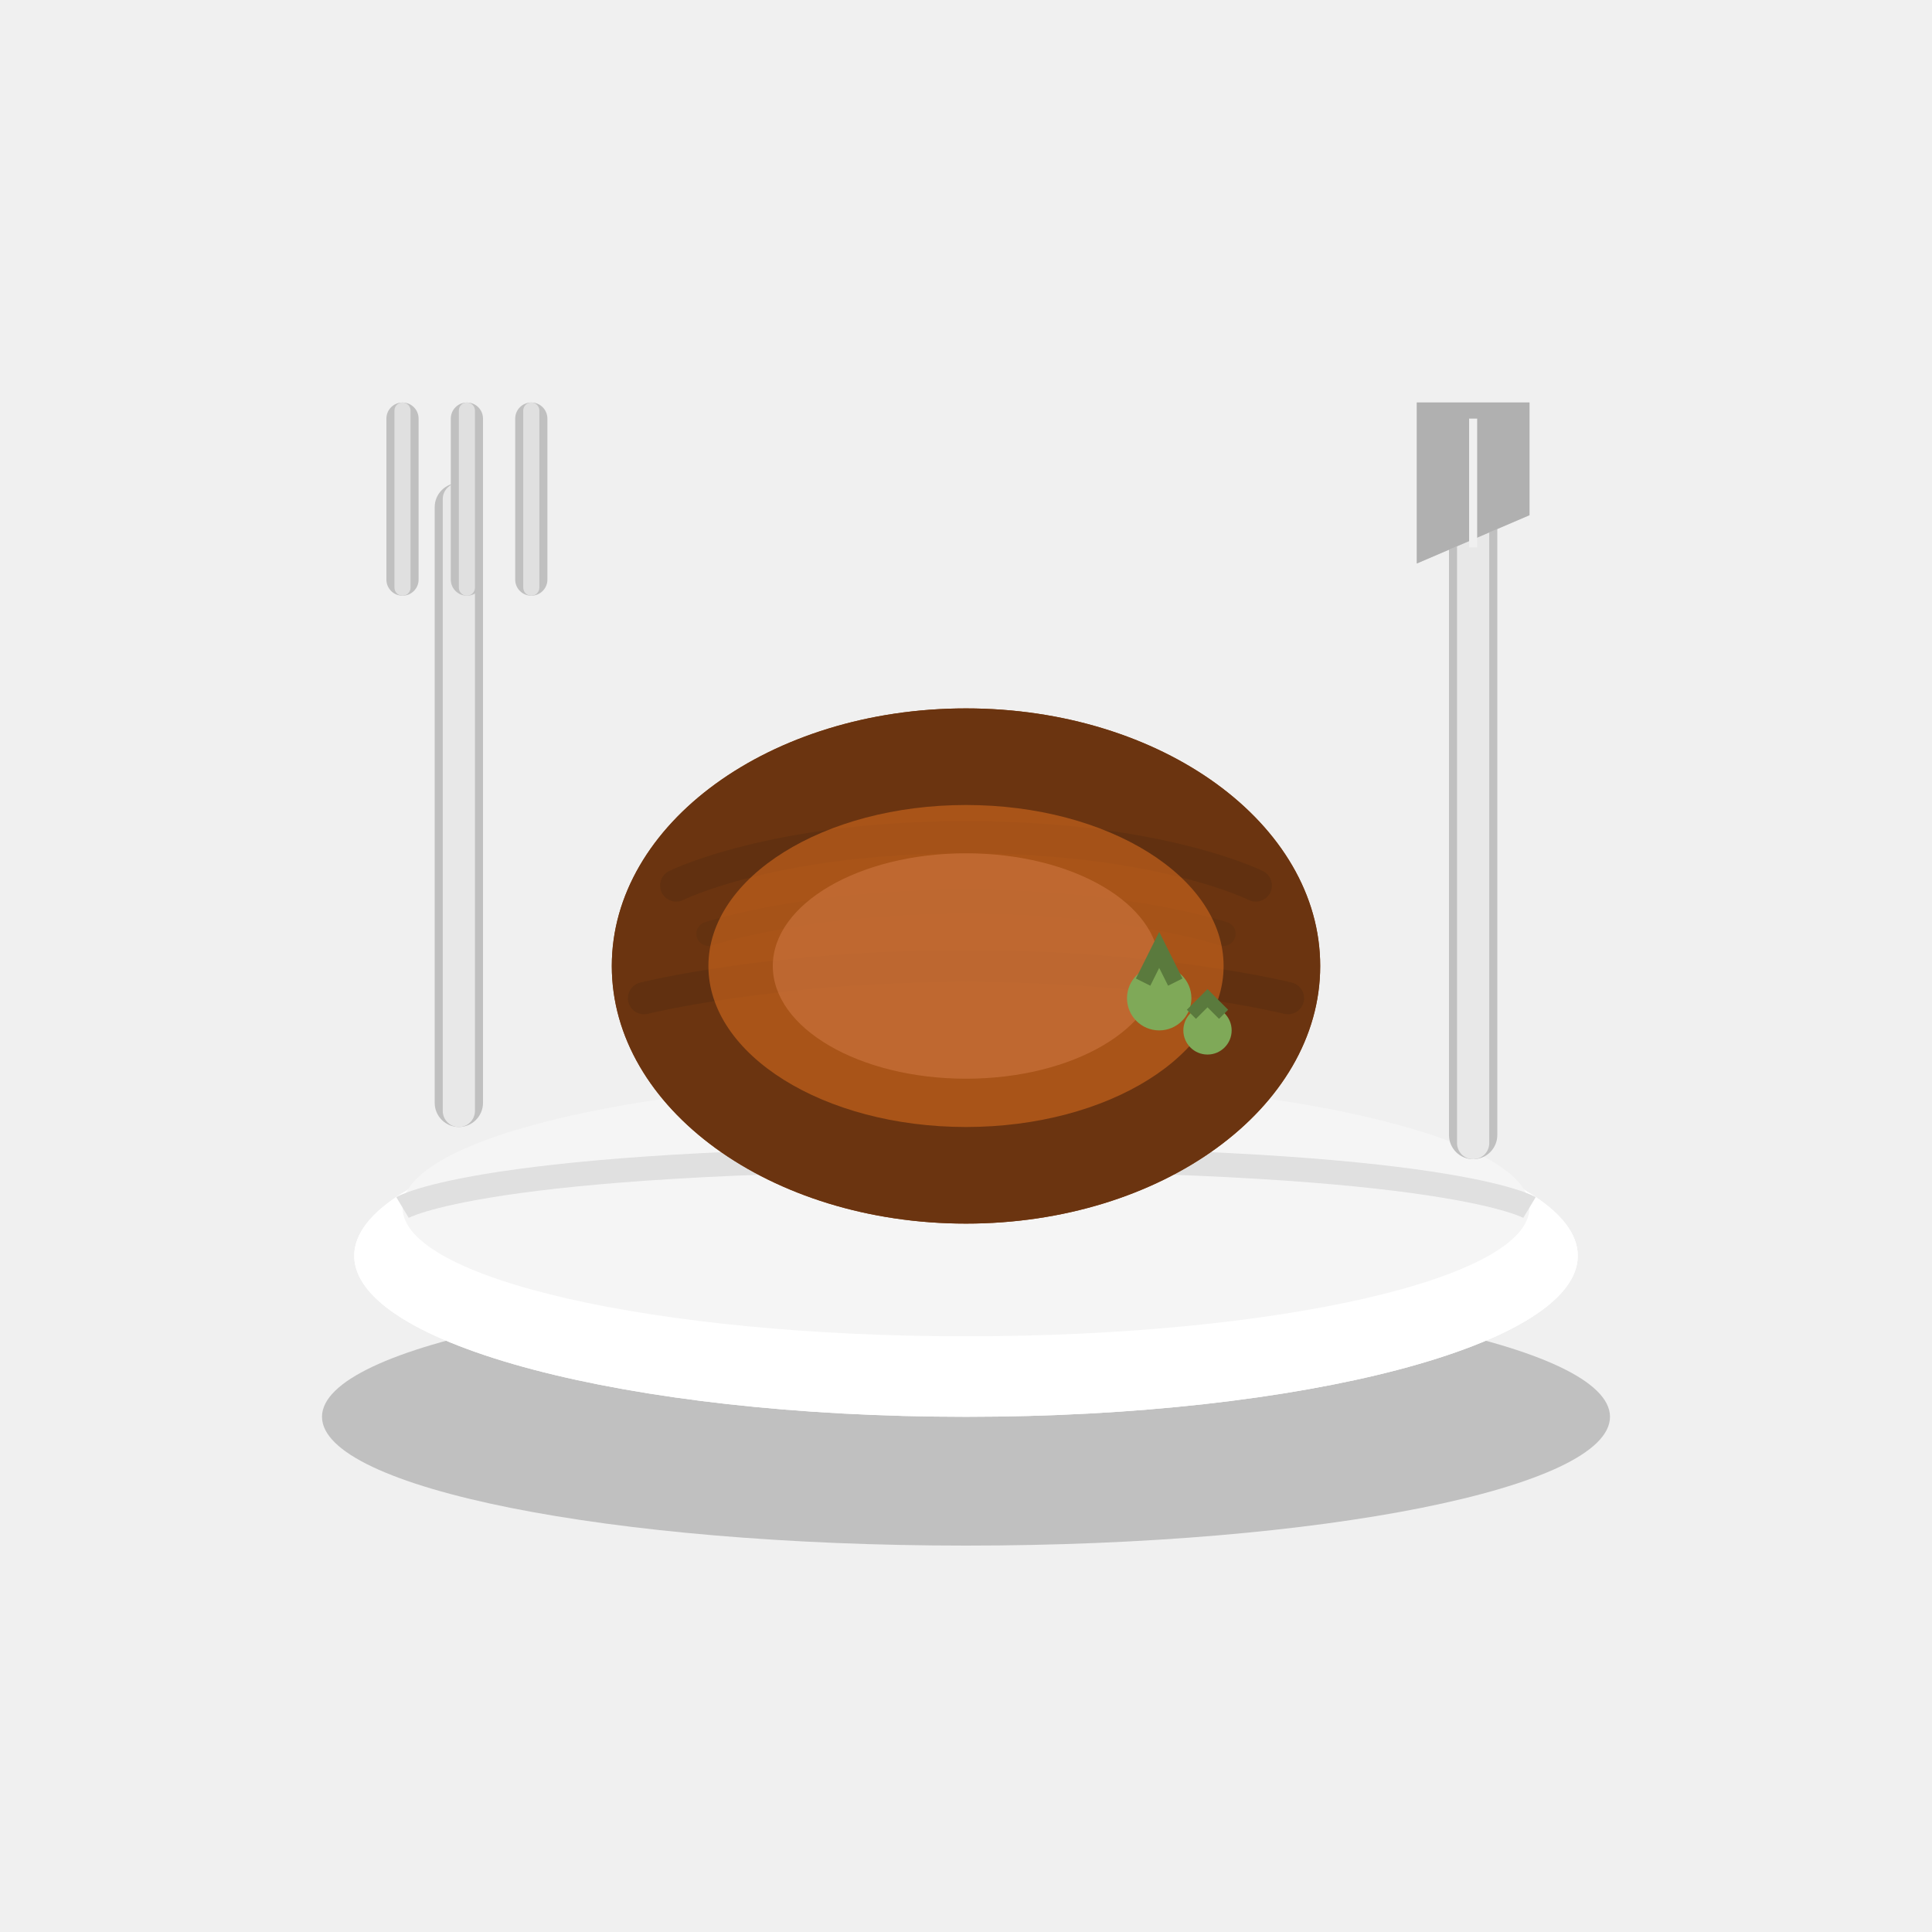
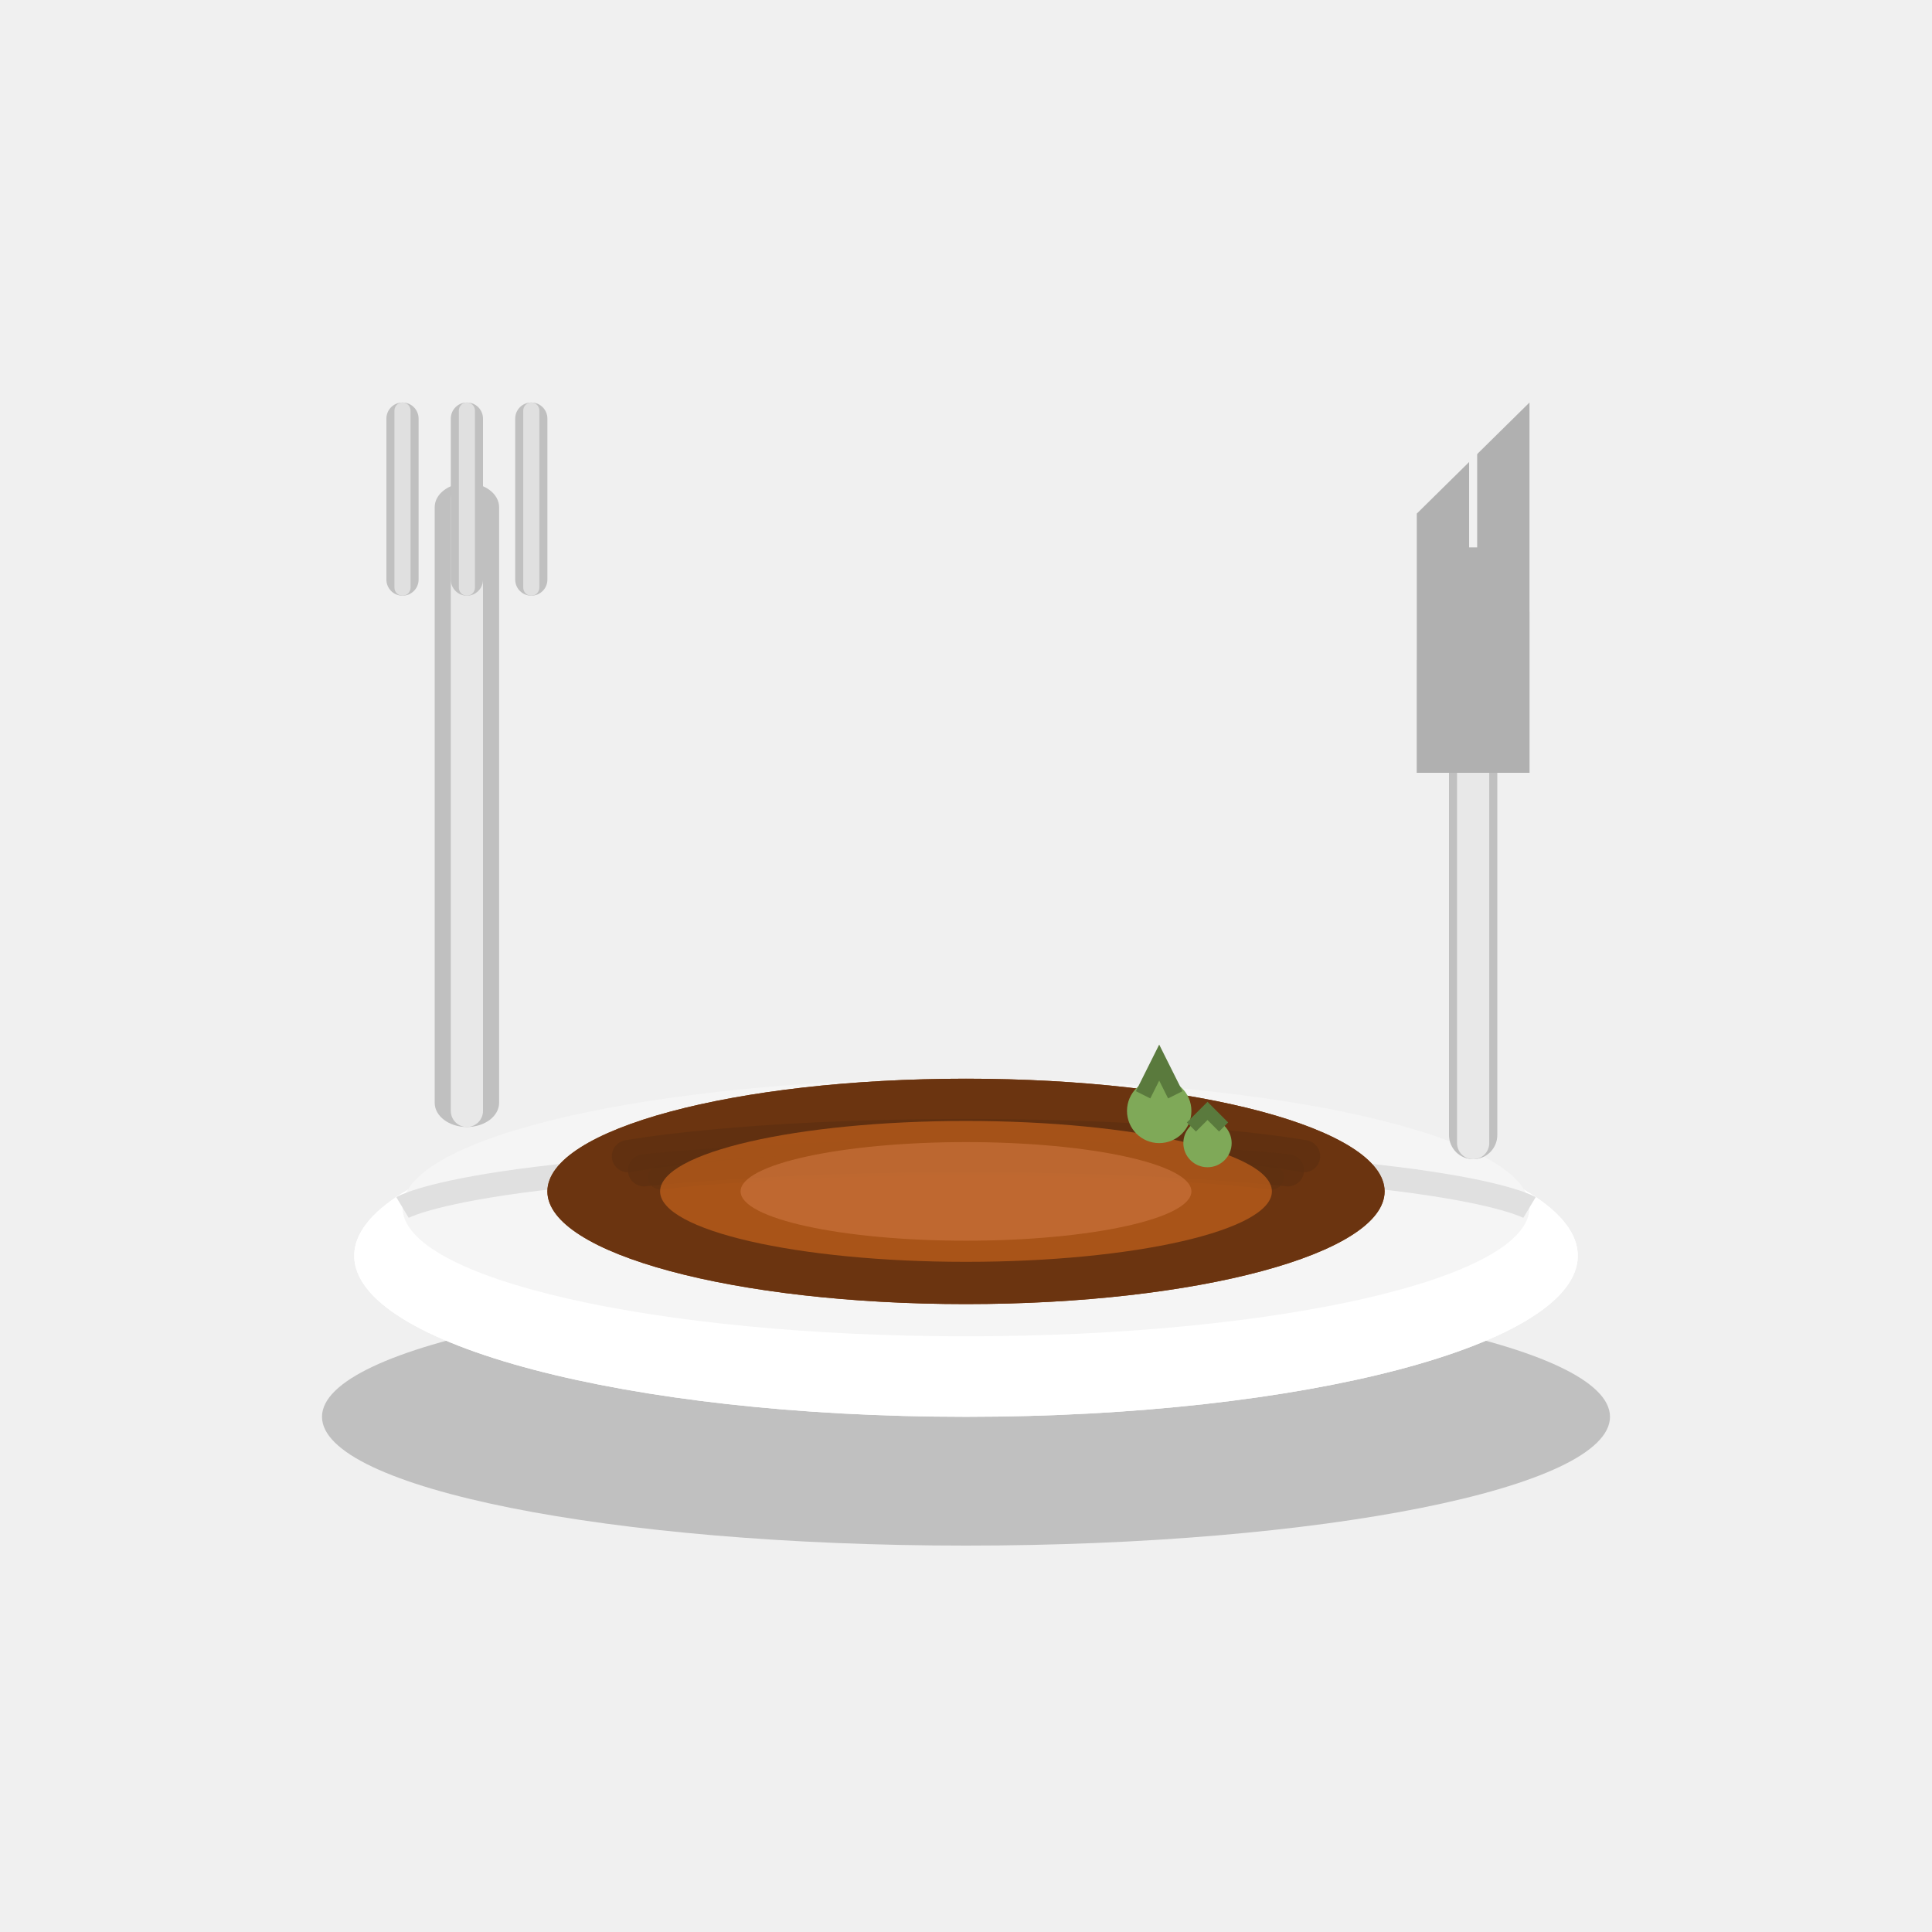
<svg xmlns="http://www.w3.org/2000/svg" width="120" height="120" viewBox="0 0 120 120" fill="none">
-   <ellipse cx="60" cy="88" rx="40" ry="8" fill="#000000" opacity="0.2" />
-   <ellipse cx="60" cy="78" rx="38" ry="10" fill="#FFFFFF" />
-   <ellipse cx="60" cy="78" rx="38" ry="10" fill="url(#plate-gradient)" />
-   <ellipse cx="60" cy="75" rx="35" ry="8" fill="#F5F5F5" />
+   <path opacity="0.2" d="M60 96C82.091 96 100 92.418 100 88C100 83.582 82.091 80 60 80C37.909 80 20 83.582 20 88C20 92.418 37.909 96 60 96Z" fill="black" />
+   <path d="M60 88C80.987 88 98 83.523 98 78C98 72.477 80.987 68 60 68C39.013 68 22 72.477 22 78C22 83.523 39.013 88 60 88Z" fill="white" />
+   <path d="M60 88C80.987 88 98 83.523 98 78C98 72.477 80.987 68 60 68C39.013 68 22 72.477 22 78C22 83.523 39.013 88 60 88Z" fill="url(#paint0_linear_17_338)" />
+   <path d="M60 83C79.33 83 95 79.418 95 75C95 70.582 79.33 67 60 67C40.67 67 25 70.582 25 75C25 79.418 40.67 83 60 83Z" fill="#F5F5F5" />
  <path d="M25 75C25 75 30 72 60 72C90 72 95 75 95 75" stroke="#E0E0E0" stroke-width="1.5" />
-   <ellipse cx="60" cy="60" rx="22" ry="16" fill="#8B4513" />
-   <ellipse cx="60" cy="60" rx="22" ry="16" fill="url(#steak-gradient)" />
-   <path d="M42 55C42 55 48 52 60 52C72 52 78 55 78 55" stroke="#5D2F0F" stroke-width="2" opacity="0.7" stroke-linecap="round" />
-   <path d="M44 58C44 58 50 56 60 56C70 56 76 58 76 58" stroke="#5D2F0F" stroke-width="1.5" opacity="0.5" stroke-linecap="round" />
-   <path d="M40 62C40 62 48 60 60 60C72 60 80 62 80 62" stroke="#5D2F0F" stroke-width="2" opacity="0.7" stroke-linecap="round" />
-   <ellipse cx="60" cy="60" rx="16" ry="10" fill="#D2691E" opacity="0.6" />
-   <ellipse cx="60" cy="60" rx="12" ry="7" fill="#E08855" opacity="0.4" />
-   <circle cx="72" cy="62" r="2" fill="#7FA958" />
-   <path d="M71 61L72 59L73 61" stroke="#5A7A3D" stroke-width="1" fill="none" />
-   <circle cx="75" cy="64" r="1.5" fill="#7FA958" />
-   <path d="M74 63L75 62L76 63" stroke="#5A7A3D" stroke-width="0.8" fill="none" />
-   <rect x="27" y="30" width="3" height="40" rx="1.5" fill="#C0C0C0" />
-   <rect x="27.5" y="30" width="2" height="40" rx="1" fill="url(#fork-gradient)" />
-   <rect x="24" y="25" width="2" height="12" rx="1" fill="#C0C0C0" />
-   <rect x="28" y="25" width="2" height="12" rx="1" fill="#C0C0C0" />
-   <rect x="32" y="25" width="2" height="12" rx="1" fill="#C0C0C0" />
-   <rect x="24.5" y="25" width="1" height="12" rx="0.5" fill="#E0E0E0" />
-   <rect x="28.5" y="25" width="1" height="12" rx="0.5" fill="#E0E0E0" />
-   <rect x="32.5" y="25" width="1" height="12" rx="0.5" fill="#E0E0E0" />
-   <rect x="90" y="30" width="3" height="42" rx="1.5" fill="#C0C0C0" />
-   <rect x="90.5" y="30" width="2" height="42" rx="1" fill="url(#knife-gradient)" />
-   <path d="M88 25L95 25L95 32L88 35Z" fill="#D0D0D0" />
-   <path d="M88 25L95 25L95 32L88 35Z" fill="url(#blade-gradient)" />
-   <line x1="91.5" y1="26" x2="91.5" y2="34" stroke="#F0F0F0" stroke-width="0.5" />
+   <path d="M60 81C74.359 81 86 77.866 86 74C86 70.134 74.359 67 60 67C45.641 67 34 70.134 34 74C34 77.866 45.641 81 60 81Z" fill="#8B4513" />
+   <path d="M60 81C74.359 81 86 77.866 86 74C86 70.134 74.359 67 60 67C45.641 67 34 70.134 34 74C34 77.866 45.641 81 60 81Z" fill="url(#paint1_radial_17_338)" />
+   <path opacity="0.7" d="M39 71.812C39 71.812 46 70.5 60 70.5C74 70.5 81 71.812 81 71.812" stroke="#5D2F0F" stroke-width="2" stroke-linecap="round" />
+   <path opacity="0.5" d="M41 73.125C41 73.125 48.125 72.25 60 72.25C71.875 72.25 79 73.125 79 73.125" stroke="#5D2F0F" stroke-width="1.5" stroke-linecap="round" />
+   <path opacity="0.7" d="M40 72.688C40 72.688 48 71.812 60 71.812C72 71.812 80 72.688 80 72.688" stroke="#5D2F0F" stroke-width="2" stroke-linecap="round" />
+   <path opacity="0.6" d="M60 78.375C70.493 78.375 79 76.416 79 74C79 71.584 70.493 69.625 60 69.625C49.507 69.625 41 71.584 41 74C41 76.416 49.507 78.375 60 78.375Z" fill="#D2691E" />
+   <path opacity="0.4" d="M60 77.062C67.732 77.062 74 75.691 74 74C74 72.309 67.732 70.938 60 70.938C52.268 70.938 46 72.309 46 74C46 75.691 52.268 77.062 60 77.062Z" fill="#E08855" />
+   <path d="M72 71C73.105 71 74 70.105 74 69C74 67.895 73.105 67 72 67C70.895 67 70 67.895 70 69C70 70.105 70.895 71 72 71Z" fill="#7FA958" />
+   <path d="M71 68L72 66L73 68" stroke="#5A7A3D" />
+   <path d="M75 72.5C75.828 72.5 76.5 71.828 76.5 71C76.5 70.172 75.828 69.5 75 69.5C74.172 69.5 73.5 70.172 73.5 71C73.5 71.828 74.172 72.5 75 72.5Z" fill="#7FA958" />
+   <path d="M74 70L75 69L76 70" stroke="#5A7A3D" stroke-width="0.8" />
+   <path d="M31 31.5C31 30.672 30.105 30 29 30C27.895 30 27 30.672 27 31.5V68.5C27 69.328 27.895 70 29 70C30.105 70 31 69.328 31 68.5V31.5Z" fill="#C0C0C0" />
+   <path d="M30 31C30 30.448 29.552 30 29 30C28.448 30 28 30.448 28 31V69C28 69.552 28.448 70 29 70C29.552 70 30 69.552 30 69V31Z" fill="url(#paint2_linear_17_338)" />
+   <path d="M26 26C26 25.448 25.552 25 25 25C24.448 25 24 25.448 24 26V36C24 36.552 24.448 37 25 37C25.552 37 26 36.552 26 36V26Z" fill="#C0C0C0" />
+   <path d="M30 26C30 25.448 29.552 25 29 25C28.448 25 28 25.448 28 26V36C28 36.552 28.448 37 29 37C29.552 37 30 36.552 30 36V26Z" fill="#C0C0C0" />
+   <path d="M34 26C34 25.448 33.552 25 33 25C32.448 25 32 25.448 32 26V36C32 36.552 32.448 37 33 37C33.552 37 34 36.552 34 36V26Z" fill="#C0C0C0" />
+   <path d="M25.5 25.5C25.5 25.224 25.276 25 25 25C24.724 25 24.5 25.224 24.5 25.5V36.5C24.5 36.776 24.724 37 25 37C25.276 37 25.5 36.776 25.5 36.5V25.5Z" fill="#E0E0E0" />
+   <path d="M29.5 25.5C29.5 25.224 29.276 25 29 25C28.724 25 28.5 25.224 28.5 25.5V36.5C28.5 36.776 28.724 37 29 37C29.276 37 29.5 36.776 29.5 36.5V25.5Z" fill="#E0E0E0" />
+   <path d="M33.5 25.5C33.5 25.224 33.276 25 33 25C32.724 25 32.5 25.224 32.5 25.5V36.5C32.5 36.776 32.724 37 33 37C33.276 37 33.5 36.776 33.5 36.5V25.5Z" fill="#E0E0E0" />
+   <path d="M93 31.5C93 30.672 92.328 30 91.5 30C90.672 30 90 30.672 90 31.5V70.5C90 71.328 90.672 72 91.5 72C92.328 72 93 71.328 93 70.5V31.5Z" fill="#C0C0C0" />
+   <path d="M92.5 31C92.5 30.448 92.052 30 91.5 30C90.948 30 90.5 30.448 90.5 31V71C90.5 71.552 90.948 72 91.5 72C92.052 72 92.5 71.552 92.5 71V31Z" fill="url(#paint3_linear_17_338)" />
+   <path d="M95 48H88V41L95 38V48Z" fill="#D0D0D0" />
+   <path d="M95 48H88V31.9L95 25V48Z" fill="url(#paint4_linear_17_338)" />
+   <path d="M91.5 34V26" stroke="#F0F0F0" stroke-width="0.5" />
  <defs>
-     <linearGradient id="plate-gradient" x1="60" y1="68" x2="60" y2="88">
-       <stop offset="0%" stop-color="#FFFFFF" />
-       <stop offset="100%" stop-color="#E0E0E0" />
+     <linearGradient id="paint0_linear_17_338" x1="4582" y1="1428" x2="4582" y2="1828" gradientUnits="userSpaceOnUse">
+       <stop stop-color="white" />
+       <stop offset="1" stop-color="#E0E0E0" />
    </linearGradient>
-     <radialGradient id="steak-gradient" cx="60" cy="60">
-       <stop offset="0%" stop-color="#A0522D" />
-       <stop offset="60%" stop-color="#8B4513" />
-       <stop offset="100%" stop-color="#6B3410" />
+     <radialGradient id="paint1_radial_17_338" cx="0" cy="0" r="1" gradientUnits="userSpaceOnUse" gradientTransform="translate(3154 907) scale(26 7)">
+       <stop stop-color="#A0522D" />
+       <stop offset="0.6" stop-color="#8B4513" />
+       <stop offset="1" stop-color="#6B3410" />
    </radialGradient>
-     <linearGradient id="fork-gradient" x1="28.5" y1="30" x2="28.5" y2="70">
-       <stop offset="0%" stop-color="#E8E8E8" />
-       <stop offset="50%" stop-color="#B0B0B0" />
-       <stop offset="100%" stop-color="#D0D0D0" />
+     <linearGradient id="paint2_linear_17_338" x1="85" y1="1230" x2="85" y2="2830" gradientUnits="userSpaceOnUse">
+       <stop stop-color="#E8E8E8" />
+       <stop offset="0.5" stop-color="#B0B0B0" />
+       <stop offset="1" stop-color="#D0D0D0" />
    </linearGradient>
-     <linearGradient id="knife-gradient" x1="91.5" y1="30" x2="91.5" y2="72">
-       <stop offset="0%" stop-color="#E8E8E8" />
-       <stop offset="50%" stop-color="#B0B0B0" />
-       <stop offset="100%" stop-color="#D0D0D0" />
+     <linearGradient id="paint3_linear_17_338" x1="273.5" y1="1290" x2="273.5" y2="3054" gradientUnits="userSpaceOnUse">
+       <stop stop-color="#E8E8E8" />
+       <stop offset="0.5" stop-color="#B0B0B0" />
+       <stop offset="1" stop-color="#D0D0D0" />
    </linearGradient>
-     <linearGradient id="blade-gradient" x1="88" y1="30" x2="95" y2="30">
-       <stop offset="0%" stop-color="#B0B0B0" />
-       <stop offset="50%" stop-color="#E8E8E8" />
-       <stop offset="100%" stop-color="#B0B0B0" />
+     <linearGradient id="paint4_linear_17_338" x1="-521" y1="-642" x2="-570" y2="-642" gradientUnits="userSpaceOnUse">
+       <stop stop-color="#B0B0B0" />
+       <stop offset="0.5" stop-color="#E8E8E8" />
+       <stop offset="1" stop-color="#B0B0B0" />
    </linearGradient>
  </defs>
</svg>
